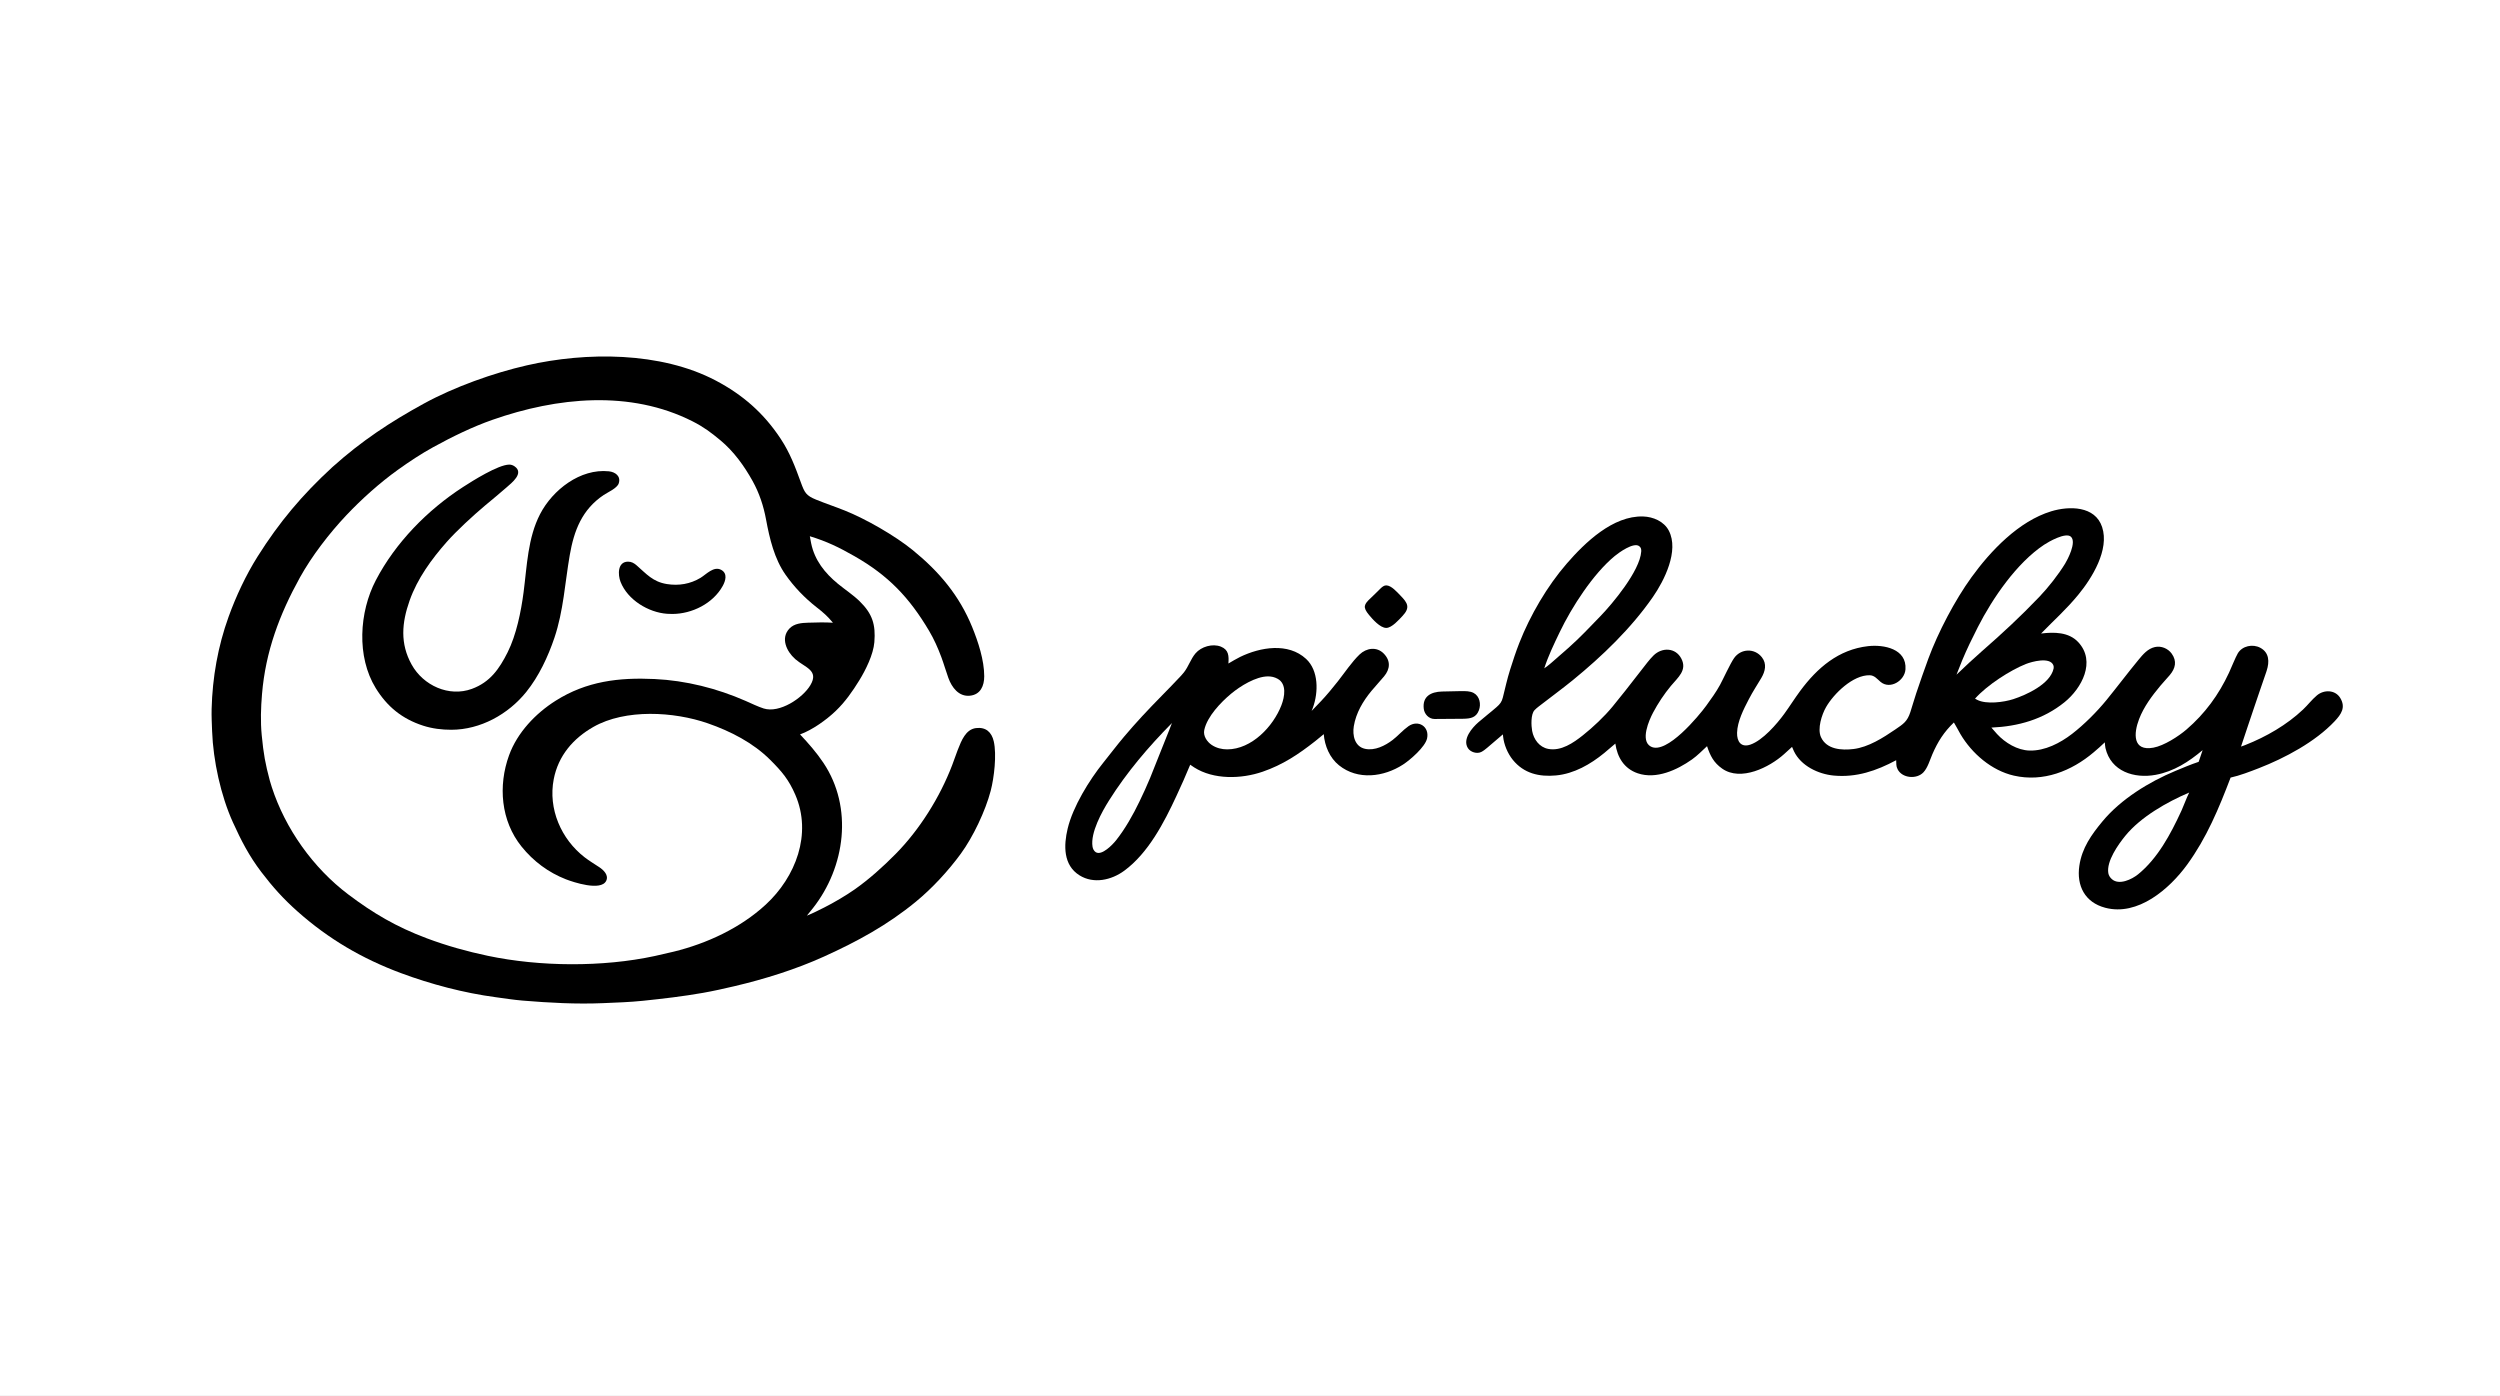
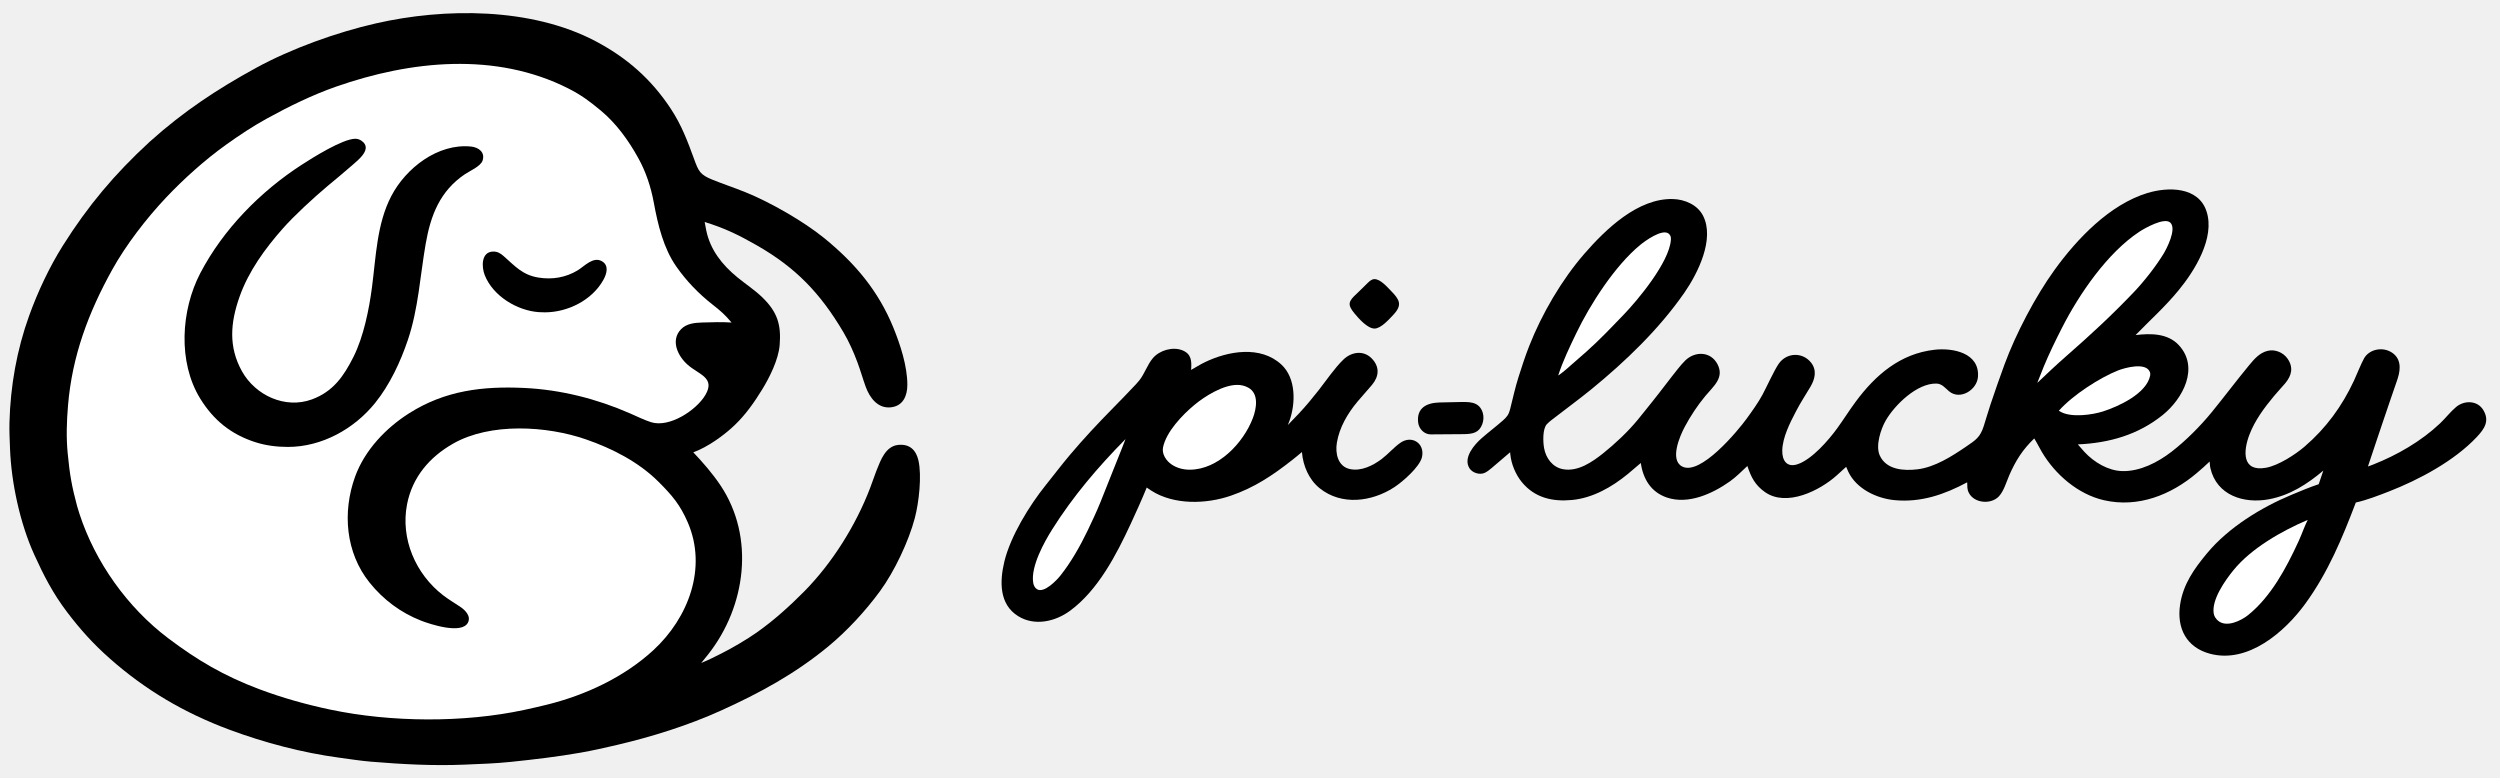
- <svg xmlns="http://www.w3.org/2000/svg" width="1376" height="768" viewBox="0 0 1376 768">
-   <path fill="white" d="M0 0L1376 0L1376 768L0 768L0 0Z" />
+ <svg xmlns="http://www.w3.org/2000/svg" width="1184" height="368" viewBox="112 190 1184 368">
  <path d="M444.102 503.984C447.368 502.673 450.505 501.062 453.652 499.487C458.753 496.934 465.654 492.876 470.318 489.599C478.349 483.956 485.982 477.082 492.875 470.107C506.152 456.673 517.329 438.786 524.063 421.166C525.049 418.588 525.93 415.97 526.905 413.388C526.906 413.386 527.277 412.425 527.278 412.424C529.109 407.811 531.473 401.433 537.194 400.736C542.586 400.078 545.794 402.95 546.963 408.019C548.655 415.359 547.172 428.056 545.271 435.303C542.378 446.327 535.582 460.663 528.832 469.89C521.922 479.336 513.112 488.886 504.077 496.314C488.412 509.195 471.797 518.222 453.479 526.514C437.885 533.573 420.851 538.892 404.193 542.808C398.443 544.159 392.677 545.456 386.859 546.48C375.924 548.403 364.889 549.688 353.845 550.837C346.56 551.595 339.232 551.822 331.914 552.132C317.171 552.757 302.405 551.948 287.699 550.731C282.678 550.315 277.714 549.514 272.724 548.846C255.335 546.519 237.173 541.743 220.63 535.577C199.264 527.615 180.843 516.814 163.857 501.747C156.067 494.838 150.062 488.168 143.787 479.905C137.084 471.077 132.73 462.611 128.177 452.574C121.518 437.895 117.34 418.647 116.747 402.516C116.595 398.39 116.374 394.26 116.48 390.133C116.924 372.875 119.94 355.77 125.804 339.518C129.893 328.186 135.363 316.507 141.79 306.299C153.681 287.412 166.316 272.403 182.724 257.297C182.725 257.296 183.22 256.846 183.221 256.845C199.071 242.653 214.848 232.236 233.225 222.174C250.132 212.917 271.6 205.286 289.968 201.088C322.671 193.613 363.632 193.515 393.939 209.446C408.894 217.307 420.5 227.521 429.781 241.647C434.789 249.27 437.679 256.954 440.775 265.475C442.835 271.143 443.635 272.756 449.233 275.031C454.476 277.162 459.855 278.945 465.105 281.059C476.621 285.693 492.614 294.827 502.424 302.825C517.042 314.742 528.035 327.827 535.11 345.192C538.405 353.28 541.704 363.359 541.721 372.205C541.731 377.429 539.703 382.3 533.894 382.913C527.687 383.567 523.864 378.327 521.985 373.148C520.598 369.326 519.506 365.402 518.083 361.593C516.25 356.685 514.074 351.782 511.403 347.27C500.497 328.841 488.92 316.755 470.348 306.145C461.801 301.262 455.107 297.996 445.731 295.145C445.966 296.461 446.197 297.778 446.468 299.087C448.387 308.343 453.976 315.381 461.136 321.271C465.112 324.542 469.481 327.35 473.162 330.95C480.196 337.829 482.032 343.807 481.246 353.455C480.69 360.274 476.478 368.738 472.981 374.427C469.187 380.601 465.151 386.353 459.907 391.375C454.88 396.189 447.072 401.801 440.348 404.22C445.002 409.157 449.426 414.209 453.206 419.856C469.675 444.463 465.262 477.215 447.422 499.873C446.332 501.257 445.208 502.613 444.102 503.984Z" />
  <path fill="white" d="M148.505 429.641C146.004 420.255 145.065 415.09 144.053 404.639C143.323 397.1 143.585 389.513 144.216 381.983C146.175 358.594 153.826 338.148 165.135 317.74C171.567 306.133 181.197 293.581 190.577 283.646C198.99 274.736 209.078 265.681 219.076 258.527C225.279 254.088 231.785 249.776 238.474 246.099C248.795 240.425 259.988 234.944 271.113 231.049C306.559 218.64 346.793 214.49 381.188 231.91C387.277 234.994 391.321 238.014 396.532 242.357C403.888 248.488 409.565 256.37 414.202 264.696C417.915 271.363 420.262 278.493 421.648 285.995C423.564 296.374 426.198 307.567 432.366 316.334C437.129 323.106 442.864 329.082 449.375 334.178C453.207 337.177 455.368 339.044 458.447 342.745C453.89 342.443 449.318 342.6 444.753 342.734C441.157 342.84 437.159 343.173 434.521 345.931C429.439 351.247 432.997 358.63 437.685 362.755C443.041 367.468 450.926 368.869 446.038 377.109C441.773 384.296 429.025 392.7 420.343 389.95C417.165 388.944 413.49 387.143 410.394 385.785C394.637 378.874 377.517 374.549 360.301 373.736C340.579 372.803 322.817 374.95 305.858 385.662C294.75 392.679 284.718 403.217 280.181 415.725C274.096 432.505 275.656 451.763 287.054 465.942C293.56 474.035 301.847 480.216 311.516 483.979C315.465 485.517 330.778 490.655 333.642 484.82C335.178 481.69 332.2 478.86 329.856 477.302C327.163 475.512 324.373 473.861 321.813 471.884C308.82 461.849 301.609 445.161 304.78 428.839C307.279 415.978 315.421 406.457 326.611 400.091C344.224 390.071 370.916 391.634 389.571 398.111C402.087 402.456 414.507 408.812 423.954 418.248C430.379 424.665 434.131 429.101 437.727 437.414C447.067 459.01 437.984 482.676 421.416 497.942C407.532 510.734 389.161 519.273 370.956 523.755C367.426 524.624 363.883 525.437 360.33 526.202C331.634 532.383 297.115 532.098 268.563 526.097C257.074 523.682 245.736 520.512 234.747 516.38C218.057 510.105 205.414 502.653 191.701 492.305C172.36 477.711 157.047 456.181 149.604 433.25C149.216 432.054 148.829 430.856 148.505 429.641Z" />
  <path d="M280.27 255.716C281.336 255.707 282.335 256.065 283.21 256.669C288.669 260.438 281.607 265.787 278.752 268.309C274.903 271.71 270.923 274.92 266.995 278.226C260.312 283.852 251.312 292.144 245.92 298.246C237.495 307.778 229.71 318.483 225.44 330.574C221.13 342.778 220.124 354.231 226.595 365.838C232.98 377.29 247.091 383.797 259.728 379.152C269.738 375.473 274.805 368.188 279.412 358.997C284.203 349.441 286.81 336.513 288.18 325.975C290.082 311.354 290.485 296.054 297.263 282.96C304.168 269.619 319.397 257.791 335.098 259.406C338.661 259.773 341.861 262.087 340.548 266.065C339.66 268.757 334.385 271.023 332.267 272.445C320.375 280.431 315.95 291.924 313.585 305.572C310.955 320.758 310.136 336.266 305.171 350.978C301.653 361.402 296.594 372.232 289.657 380.84C279.74 393.147 264.435 401.634 248.435 401.666C243.191 401.676 237.858 401.017 232.859 399.398C221.35 395.669 213.092 388.969 206.784 378.706C196.173 361.443 197.704 336.901 206.857 319.371C217.691 298.623 235.304 280.703 254.858 268.055C259.937 264.768 274.194 255.769 280.27 255.716Z" />
  <path d="M345.592 309.137C347.528 309.105 348.954 309.921 350.386 311.167C355.764 315.848 359.289 320.222 367.051 321.464C373.561 322.505 379.959 321.451 385.603 318.024C388.731 316.124 392.887 311.38 397.011 313.686C400.559 315.67 399.34 319.699 397.767 322.538C392.429 332.174 380.905 337.888 370.117 337.924C369.133 337.928 368.151 337.902 367.169 337.832C356.858 337.101 345.432 330.155 341.557 320.268C340.04 316.395 339.811 309.232 345.592 309.137Z" />
  <path d="M827.198 404.193C824.299 406.651 821.443 409.159 818.524 411.595C817.523 412.431 816.487 413.279 815.317 413.872C812.916 415.088 809.315 414.004 807.903 411.715C804.855 406.77 810.226 400.599 813.685 397.559C816.956 394.686 820.446 392.07 823.714 389.194C825.625 387.513 826.553 386.34 827.173 383.871C828.455 378.754 829.562 373.645 831.158 368.605C832.72 363.671 834.319 358.743 836.21 353.925C842.207 338.645 851.602 322.558 862.367 310.165C872.435 298.573 887.765 283.767 904.363 284.264C909.901 284.429 915.886 286.966 918.543 292.117C924.249 303.181 916.039 319.503 909.755 328.57C897.743 345.898 881.808 361.183 865.69 374.346C859.553 379.357 853.13 383.981 846.895 388.858C846.096 389.482 845.29 390.14 844.597 390.882C842.5 393.132 842.756 399.394 843.29 402.28C844.155 406.955 847.239 411.256 852.155 412.196C859.216 413.546 866.012 408.852 871.215 404.714C876.814 400.262 882.963 394.47 887.504 388.964C889.895 386.067 892.207 383.109 894.565 380.185C898.715 375.037 902.613 369.704 906.758 364.553C907.821 363.232 908.912 361.937 910.124 360.749C914.787 356.183 922.244 356.371 925.418 362.515C928.722 368.91 923.543 372.851 919.675 377.51C915.981 381.961 912.536 387.142 909.832 392.256C907.682 396.322 902.643 407.691 908.608 410.903C917.271 415.567 935.126 393.907 939.123 388.404C941.791 384.729 944.523 380.953 946.701 376.964C948.395 373.859 952.329 365.21 954.448 362.209C958.185 356.914 965.725 356.632 969.752 361.774C972.577 365.381 971.569 369.534 969.436 373.15C966.916 377.419 964.921 380.308 962.532 384.898C959.714 390.311 956.234 397.089 956.083 403.337C955.968 408.112 958.274 411.604 963.433 409.826C970.213 407.488 977.985 398.499 982.048 392.912C985.059 388.773 987.769 384.421 990.811 380.305C1000.22 367.568 1011.94 357.486 1028.17 355.647C1036.96 354.651 1049.56 357.14 1048.77 368.433C1048.33 374.709 1040.23 379.715 1035.01 375.26C1033.16 373.686 1031.7 371.725 1029.11 371.658C1019.88 371.419 1009.29 381.826 1005.06 389.19C1002.71 393.284 1000.18 401.118 1002.25 405.701C1005.37 412.567 1013.68 413.048 1020.15 412.262C1028.36 411.264 1036.48 406.061 1043.16 401.505C1047.68 398.426 1049.77 397.13 1051.47 391.9C1052.59 388.472 1053.54 384.992 1054.69 381.574C1056.66 375.689 1059.26 368.223 1061.36 362.536C1066.67 348.119 1075.98 330.32 1085.12 317.705C1095.69 303.107 1111.12 286.869 1128.98 281.422C1138.8 278.427 1153.15 278.34 1157.01 290.099C1161.13 302.63 1151.4 318.23 1143.84 327.408C1137.16 335.532 1130.76 341.117 1123.41 348.69C1130.51 347.832 1138.65 347.801 1143.9 353.474C1153.73 364.104 1145.79 378.836 1136.32 386.495C1124.62 395.945 1110.87 399.821 1096.06 400.469C1097.13 401.628 1098.11 402.861 1099.18 404.019C1103.64 408.843 1110.34 412.93 1117.07 413.109C1125.54 413.334 1133.92 408.969 1140.45 403.939C1147.1 398.812 1154.05 391.853 1159.38 385.336C1165.36 378.014 1171.02 370.439 1177.04 363.15C1179.51 360.158 1182.11 357.038 1186.05 356.136C1189.48 355.349 1193.25 356.893 1195.3 359.749C1198.29 363.916 1197.37 367.844 1194.25 371.557C1192.55 373.583 1190.7 375.483 1189.01 377.517C1184.4 383.056 1179.97 388.993 1177.36 395.77C1174.33 403.634 1173.72 413.621 1185.22 411.517C1191.07 410.447 1199.04 405.294 1203.44 401.518C1213.64 392.743 1221.16 382.442 1226.84 370.278C1227.88 368.054 1230.49 361.598 1231.69 359.596C1234.15 355.481 1239.9 354.309 1244.05 356.528C1249.06 359.212 1249.14 364.286 1247.59 369.104C1247.59 369.106 1247.31 369.974 1247.31 369.976C1245.07 376.673 1242.65 383.304 1240.46 390.019C1238.18 397.002 1235.7 403.926 1233.46 410.918C1234.04 410.714 1234.62 410.512 1235.19 410.296C1235.2 410.295 1235.92 410.016 1235.92 410.015C1247.32 405.51 1258.67 398.975 1267.61 390.514C1270.24 388.024 1272.46 385.063 1275.23 382.738C1279.11 379.491 1285.33 379.584 1288.1 384.208C1291.19 389.368 1288.63 393.112 1284.99 396.985C1274.34 408.303 1257.64 417.229 1243.28 422.806C1238.51 424.656 1232.7 426.91 1227.72 427.985C1221.26 444.942 1214.55 461.118 1203.83 475.863C1194.08 489.271 1176.68 504.401 1158.69 499.623C1147.5 496.651 1142.85 487.521 1144.48 476.462C1145.91 466.707 1151.15 459.364 1157.29 451.981C1167.41 439.815 1182.86 430.337 1197.36 424.303C1201.59 422.547 1205.8 420.758 1210.14 419.316L1212.33 412.873C1204.72 419.28 1196.51 424.606 1186.52 426.461C1174.67 428.661 1161.84 424.623 1158.84 411.715C1158.58 410.579 1158.62 409.697 1158.49 408.578C1156.53 410.48 1154.47 412.285 1152.38 414.053C1140.12 424.453 1124.58 430.581 1108.46 426.91C1096.16 424.108 1085.31 414.72 1079 404.009C1077.76 401.912 1076.71 399.708 1075.42 397.647C1069.95 402.881 1066.57 408.209 1063.57 415.135C1062.23 418.239 1061.02 422.58 1058.65 425.1C1054.95 429.033 1046.96 428.389 1044.44 423.39C1043.48 421.477 1043.83 420.372 1043.65 418.425C1032.79 424.247 1021.76 428.04 1009.3 426.871C1000.76 426.07 991.241 421.529 987.393 413.485C987.016 412.698 986.681 411.891 986.343 411.086C984.866 412.42 983.401 413.768 981.922 415.102C973.923 422.315 958.165 430.258 947.903 423.057C943.215 419.767 941.304 415.972 939.557 410.693C936.844 413.194 934.272 415.873 931.261 418.006C923.067 423.809 911.559 429.096 901.387 425.616C893.897 423.054 890.147 416.802 889.087 409.265C887.02 410.981 885.023 412.779 882.945 414.481C875.412 420.653 866.371 425.854 856.492 426.795C847.17 427.683 838.729 425.714 832.647 418.213C829.803 414.705 827.772 409.838 827.306 405.346C827.306 405.345 827.198 404.194 827.198 404.193Z" />
  <path fill="white" d="M1076.86 371.339C1077.9 368.721 1078.9 366.084 1079.98 363.48C1082.56 357.256 1085.56 351.133 1088.62 345.134C1096.73 329.236 1110.01 309.819 1125.09 299.82C1127.59 298.162 1136.97 292.792 1139.83 295.412C1143.13 298.433 1137.85 308.237 1136.67 310.171C1133 316.18 1127.37 323.369 1122.5 328.454C1111.86 339.58 1102.21 348.481 1090.69 358.565C1085.96 362.705 1081.4 366.999 1076.86 371.339Z" />
  <path fill="white" d="M849.96 367.851C852.186 360.943 855.356 354.408 858.49 347.877C865.088 334.125 876.85 315.838 888.756 306.03C890.993 304.188 899.164 298.235 902.241 300.619C903.234 301.388 903.412 302.363 903.332 303.567C902.613 314.328 887.283 332.47 881.147 338.844C875.306 344.912 869.463 351.111 863.145 356.693C859.954 359.512 856.767 362.334 853.533 365.103C852.391 366.082 851.204 367.006 849.96 367.851Z" />
  <path fill="white" d="M1162.39 483.892C1161.4 483.018 1160.65 481.907 1160.42 480.589C1159.31 474.006 1165.92 464.758 1169.76 460.043C1178.24 449.62 1192.71 441.435 1204.94 436.213C1203.39 439.32 1202.27 442.626 1200.85 445.8C1200.85 445.802 1200.49 446.606 1200.48 446.608C1194.78 458.978 1187.58 472.521 1176.78 481.241C1173.37 483.994 1166.36 487.403 1162.39 483.892Z" />
  <path fill="white" d="M1087.06 384.537C1093.72 377.02 1106.6 368.817 1115.03 365.473C1118.31 364.176 1128.23 361.42 1130.16 366.125C1130.4 366.721 1130.43 367.332 1130.3 367.96C1128.5 376.479 1115.36 382.466 1108.09 384.822C1102.9 386.502 1093.2 387.806 1088.19 385.165C1087.81 384.964 1087.44 384.746 1087.06 384.537Z" />
  <path d="M655.089 420.896C652.71 426.729 650.113 432.471 647.463 438.185C640.724 452.715 632.01 469.541 618.776 479.257C611.75 484.415 601.976 486.661 594.171 481.793C585.117 476.146 585.446 465.263 587.641 456.06C590.514 444.01 599.535 429.374 607.2 419.839C611.04 415.062 614.72 410.177 618.676 405.492C621.895 401.679 625.203 397.941 628.585 394.273C635.599 386.667 643.019 379.46 650.073 371.898C650.608 371.324 651.119 370.726 651.606 370.11C654.181 366.858 655.336 362.767 658.004 359.613C661.138 355.907 667.389 354.075 671.966 355.902C676.343 357.649 676.409 361.089 676.11 365.199C678.256 363.976 680.347 362.648 682.57 361.571C693.647 356.202 708.991 353.518 718.876 362.667C725.846 369.116 725.657 381.044 722.678 389.351C722.444 390.003 722.175 390.642 721.921 391.287C723.696 389.402 725.533 387.576 727.301 385.685C730.499 382.264 733.486 378.648 736.383 374.969C740.055 370.308 744.099 364.248 748.301 360.232C752.083 356.618 757.759 355.758 761.645 359.752C765.493 363.707 765.175 368.217 761.78 372.286C759.532 374.981 757.119 377.535 754.878 380.236C750.2 385.877 746.35 392.369 745.138 399.686C744.311 404.682 745.578 410.899 751.318 412.15C756.665 413.315 762.395 410.432 766.502 407.278C769.56 404.931 772.116 401.879 775.221 399.706C780.59 395.948 786.869 399.905 785.466 406.407C784.445 411.136 776.112 418.307 772.203 420.833C761.593 427.69 747.3 429.541 736.973 421.212C731.887 417.11 729.107 410.596 728.594 404.081C727.064 405.401 725.494 406.673 723.905 407.922C714.694 415.163 706.086 420.911 694.957 424.752C683.279 428.782 668.03 429.252 657.273 422.378C656.532 421.904 655.801 421.414 655.089 420.896Z" />
  <path fill="white" d="M697.904 372.288C699.798 372.282 701.55 372.686 703.212 373.606C708.363 376.456 707.058 383.581 705.31 388.128C700.786 399.891 688.891 412.406 675.502 412.452C672.455 412.463 669.432 411.708 666.887 409.989C664.335 408.265 662.14 405.048 662.825 401.809C664.4 394.372 671.997 386.488 677.602 381.82C682.59 377.666 691.175 372.311 697.904 372.288Z" />
  <path fill="white" d="M645.035 397.958C644.541 399.246 644.071 400.531 643.548 401.809C639.978 410.527 636.637 419.334 633.079 428.054C631.27 432.485 629.234 436.82 627.167 441.137C623.69 448.397 619.244 456.29 614.207 462.6C612.479 464.765 606.443 471.173 603.088 469.032C602.06 468.376 601.502 467.128 601.32 465.965C600.119 458.294 606.482 446.825 610.364 440.651C620.225 424.97 632.07 411.096 645.035 397.958Z" />
  <path d="M804.494 380.393C806.677 380.386 809.114 380.341 811.095 381.406C814.431 383.199 815.276 387.581 813.987 390.947C812.456 394.943 809.547 395.493 805.674 395.6C805.672 395.6 804.968 395.615 804.966 395.615C799.944 395.691 794.899 395.709 789.874 395.726C789.872 395.726 789.522 395.724 789.52 395.724C786.475 395.708 783.997 393.08 783.64 390.133C782.811 383.283 787.569 380.794 793.646 380.614C796.908 380.518 800.171 380.441 803.434 380.402C803.436 380.402 804.492 380.393 804.494 380.393Z" />
  <path d="M762.99 322.191C765.83 322.23 768.962 325.918 770.734 327.718C774.86 331.908 776.298 334.421 771.884 339.084C770.055 341.017 766.085 345.603 762.99 345.607C759.614 345.612 755.396 340.748 753.489 338.44C749.98 334.195 750.63 332.678 754.521 329.105C756.357 327.419 758.051 325.618 759.847 323.896C760.733 323.047 761.764 322.174 762.99 322.191Z" />
</svg>
